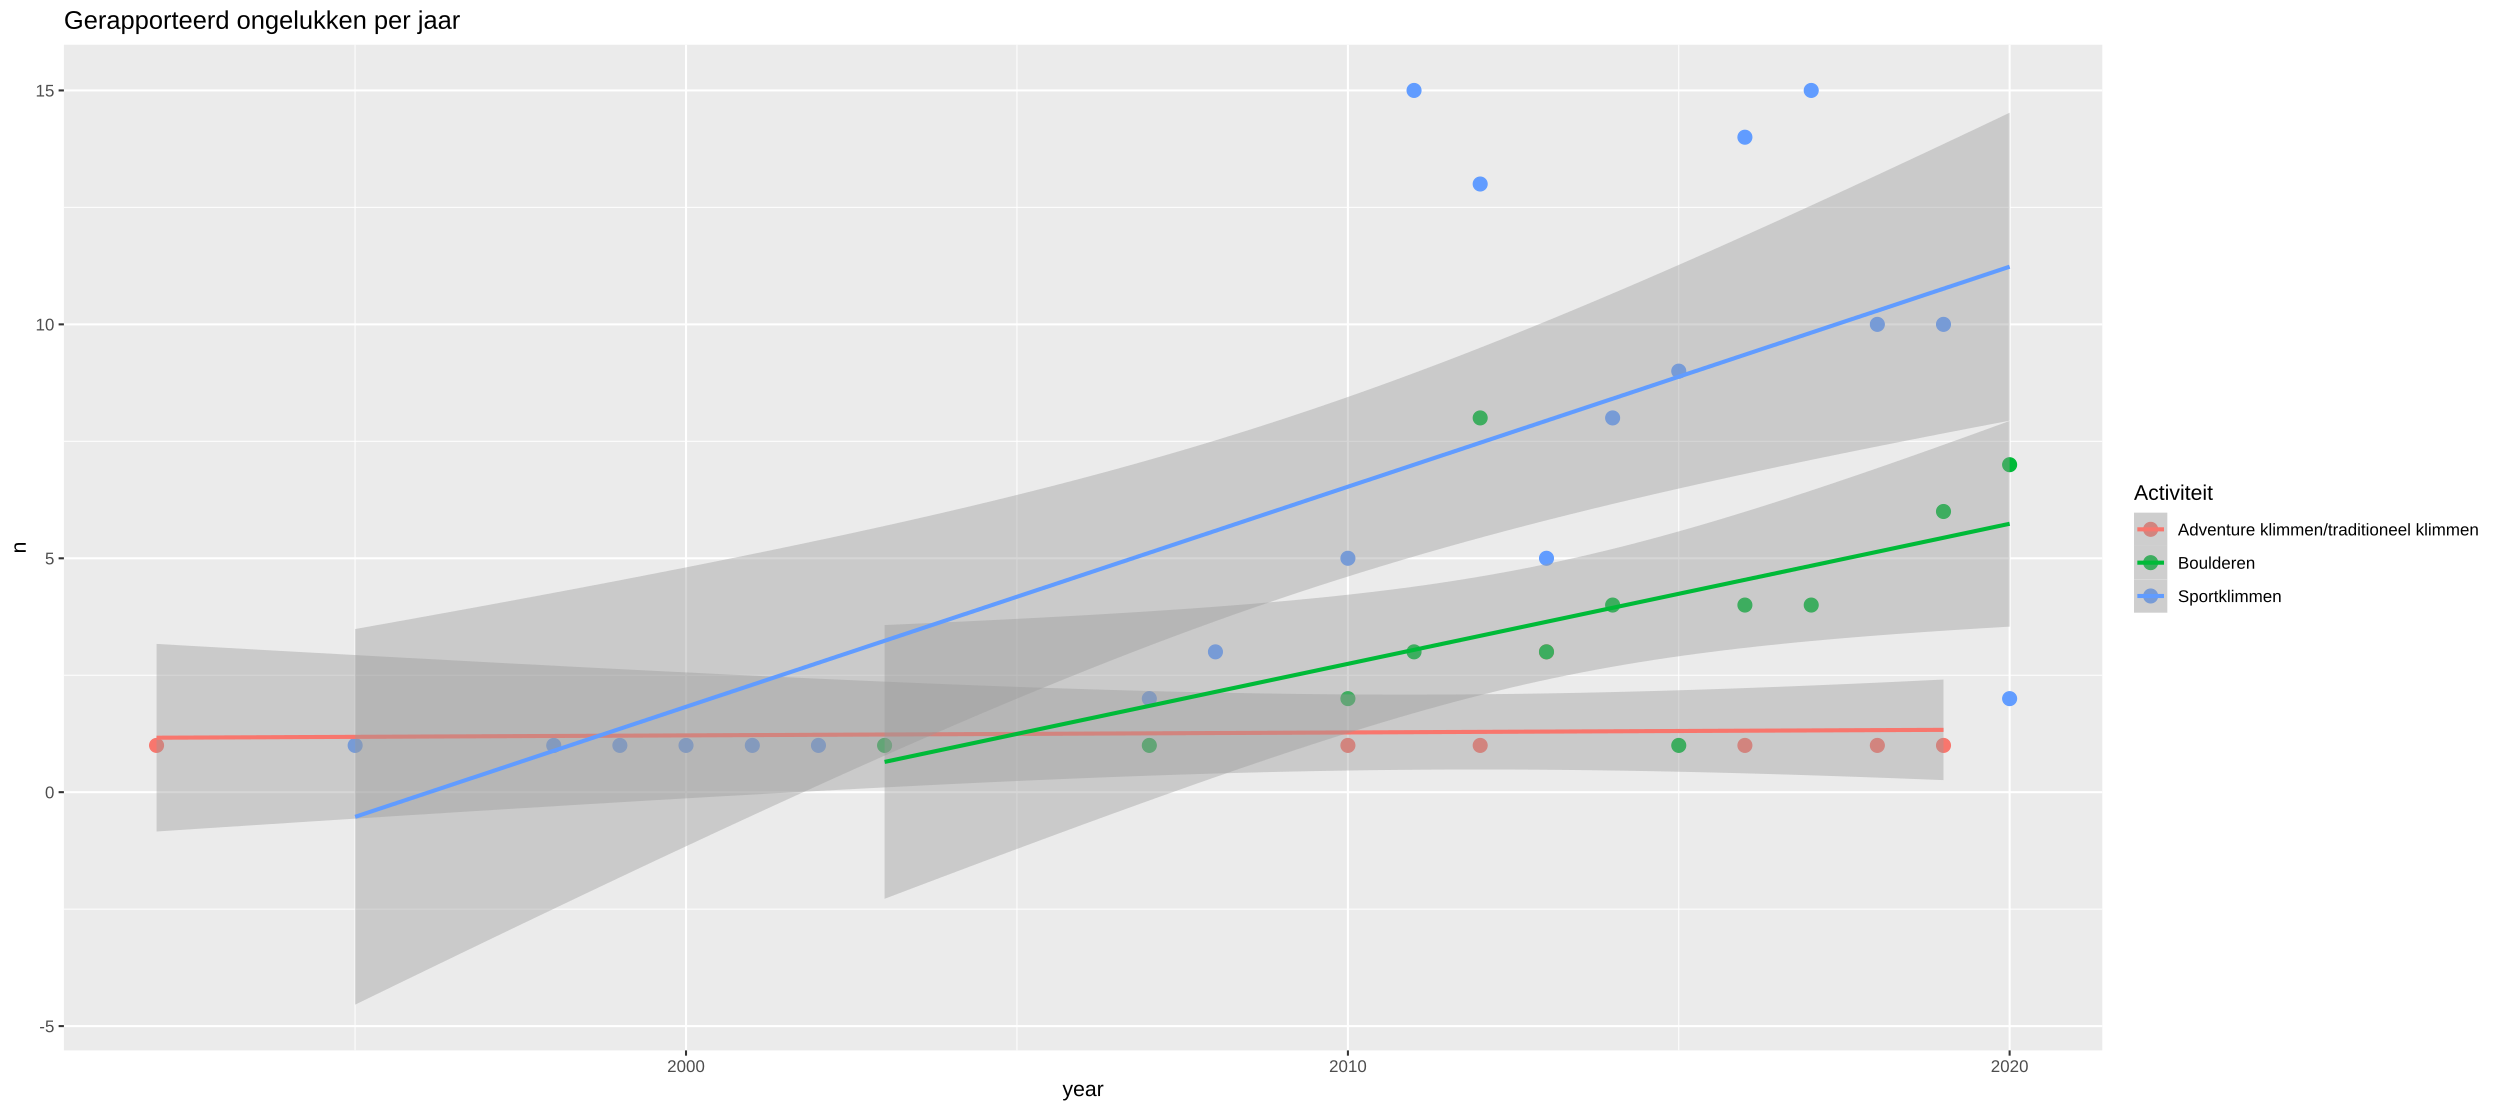
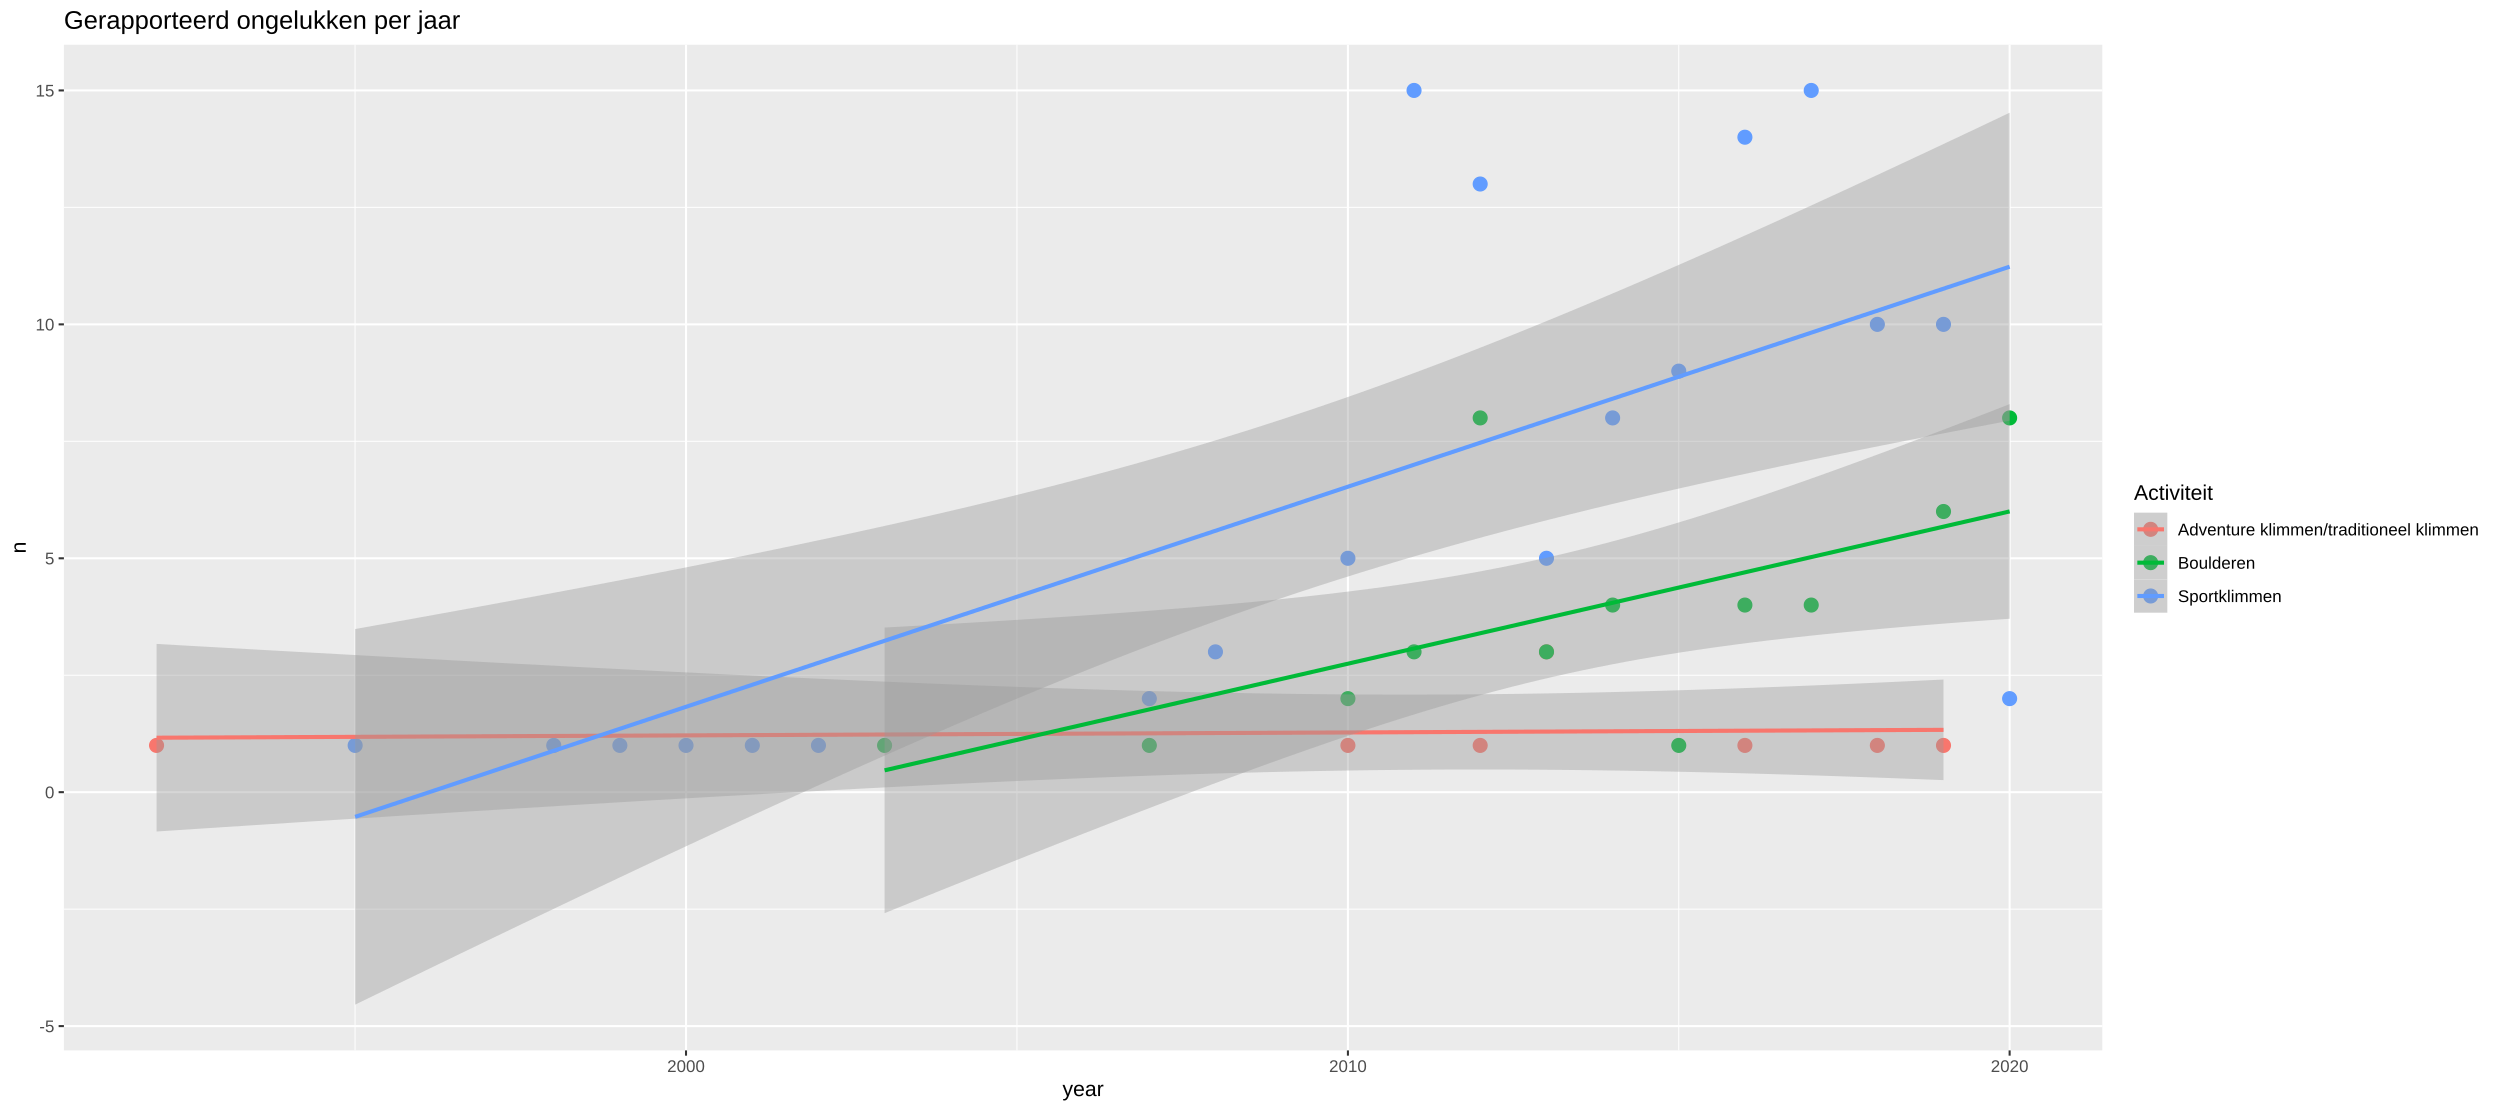
<svg xmlns="http://www.w3.org/2000/svg" viewBox="0 0 1296.00 576.00">
  <defs>
    <style type="text/css">
    line, polyline, polygon, path, rect, circle {
      fill: none;
      stroke: #000000;
      stroke-linecap: round;
      stroke-linejoin: round;
      stroke-miterlimit: 10.00;
    }
  </style>
  </defs>
  <rect width="100%" height="100%" style="stroke: none; fill: #FFFFFF;" />
  <rect x="0.00" y="0.00" width="1296.00" height="576.00" style="stroke-width: 1.07; stroke: #FFFFFF; fill: #FFFFFF;" />
  <defs>
    <clipPath id="cpMzMuMTN8MTA4OS44Mnw1NDQuNTF8MjMuMTk=">
      <rect x="33.13" y="23.19" width="1056.70" height="521.32" />
    </clipPath>
  </defs>
  <rect x="33.13" y="23.19" width="1056.70" height="521.32" style="stroke-width: 1.07; stroke: none; fill: #EBEBEB;" clip-path="url(#cpMzMuMTN8MTA4OS44Mnw1NDQuNTF8MjMuMTk=)" />
  <polyline points="33.13,471.31 1089.82,471.31 " style="stroke-width: 0.53; stroke: #FFFFFF; stroke-linecap: butt;" clip-path="url(#cpMzMuMTN8MTA4OS44Mnw1NDQuNTF8MjMuMTk=)" />
  <polyline points="33.13,350.04 1089.82,350.04 " style="stroke-width: 0.53; stroke: #FFFFFF; stroke-linecap: butt;" clip-path="url(#cpMzMuMTN8MTA4OS44Mnw1NDQuNTF8MjMuMTk=)" />
  <polyline points="33.13,228.78 1089.82,228.78 " style="stroke-width: 0.53; stroke: #FFFFFF; stroke-linecap: butt;" clip-path="url(#cpMzMuMTN8MTA4OS44Mnw1NDQuNTF8MjMuMTk=)" />
  <polyline points="33.13,107.51 1089.82,107.51 " style="stroke-width: 0.53; stroke: #FFFFFF; stroke-linecap: butt;" clip-path="url(#cpMzMuMTN8MTA4OS44Mnw1NDQuNTF8MjMuMTk=)" />
  <polyline points="184.06,544.51 184.06,23.19 " style="stroke-width: 0.53; stroke: #FFFFFF; stroke-linecap: butt;" clip-path="url(#cpMzMuMTN8MTA4OS44Mnw1NDQuNTF8MjMuMTk=)" />
  <polyline points="527.19,544.51 527.19,23.19 " style="stroke-width: 0.53; stroke: #FFFFFF; stroke-linecap: butt;" clip-path="url(#cpMzMuMTN8MTA4OS44Mnw1NDQuNTF8MjMuMTk=)" />
  <polyline points="870.27,544.51 870.27,23.19 " style="stroke-width: 0.53; stroke: #FFFFFF; stroke-linecap: butt;" clip-path="url(#cpMzMuMTN8MTA4OS44Mnw1NDQuNTF8MjMuMTk=)" />
  <polyline points="33.13,531.94 1089.82,531.94 " style="stroke-width: 1.07; stroke: #FFFFFF; stroke-linecap: butt;" clip-path="url(#cpMzMuMTN8MTA4OS44Mnw1NDQuNTF8MjMuMTk=)" />
  <polyline points="33.13,410.67 1089.82,410.67 " style="stroke-width: 1.07; stroke: #FFFFFF; stroke-linecap: butt;" clip-path="url(#cpMzMuMTN8MTA4OS44Mnw1NDQuNTF8MjMuMTk=)" />
  <polyline points="33.13,289.41 1089.82,289.41 " style="stroke-width: 1.07; stroke: #FFFFFF; stroke-linecap: butt;" clip-path="url(#cpMzMuMTN8MTA4OS44Mnw1NDQuNTF8MjMuMTk=)" />
  <polyline points="33.13,168.15 1089.82,168.15 " style="stroke-width: 1.07; stroke: #FFFFFF; stroke-linecap: butt;" clip-path="url(#cpMzMuMTN8MTA4OS44Mnw1NDQuNTF8MjMuMTk=)" />
  <polyline points="33.13,46.88 1089.82,46.88 " style="stroke-width: 1.07; stroke: #FFFFFF; stroke-linecap: butt;" clip-path="url(#cpMzMuMTN8MTA4OS44Mnw1NDQuNTF8MjMuMTk=)" />
  <polyline points="355.63,544.51 355.63,23.19 " style="stroke-width: 1.07; stroke: #FFFFFF; stroke-linecap: butt;" clip-path="url(#cpMzMuMTN8MTA4OS44Mnw1NDQuNTF8MjMuMTk=)" />
  <polyline points="698.76,544.51 698.76,23.19 " style="stroke-width: 1.07; stroke: #FFFFFF; stroke-linecap: butt;" clip-path="url(#cpMzMuMTN8MTA4OS44Mnw1NDQuNTF8MjMuMTk=)" />
  <polyline points="1041.79,544.51 1041.79,23.19 " style="stroke-width: 1.07; stroke: #FFFFFF; stroke-linecap: butt;" clip-path="url(#cpMzMuMTN8MTA4OS44Mnw1NDQuNTF8MjMuMTk=)" />
  <circle cx="733.04" cy="46.88" r="3.56" style="stroke-width: 0.71; stroke: #619CFF; fill: #619CFF;" clip-path="url(#cpMzMuMTN8MTA4OS44Mnw1NDQuNTF8MjMuMTk=)" />
  <circle cx="938.94" cy="46.88" r="3.56" style="stroke-width: 0.71; stroke: #619CFF; fill: #619CFF;" clip-path="url(#cpMzMuMTN8MTA4OS44Mnw1NDQuNTF8MjMuMTk=)" />
  <circle cx="904.56" cy="71.13" r="3.56" style="stroke-width: 0.71; stroke: #619CFF; fill: #619CFF;" clip-path="url(#cpMzMuMTN8MTA4OS44Mnw1NDQuNTF8MjMuMTk=)" />
  <circle cx="767.33" cy="95.39" r="3.56" style="stroke-width: 0.71; stroke: #619CFF; fill: #619CFF;" clip-path="url(#cpMzMuMTN8MTA4OS44Mnw1NDQuNTF8MjMuMTk=)" />
  <circle cx="973.22" cy="168.15" r="3.56" style="stroke-width: 0.71; stroke: #619CFF; fill: #619CFF;" clip-path="url(#cpMzMuMTN8MTA4OS44Mnw1NDQuNTF8MjMuMTk=)" />
  <circle cx="1007.51" cy="168.15" r="3.56" style="stroke-width: 0.71; stroke: #619CFF; fill: #619CFF;" clip-path="url(#cpMzMuMTN8MTA4OS44Mnw1NDQuNTF8MjMuMTk=)" />
  <circle cx="870.27" cy="192.40" r="3.56" style="stroke-width: 0.71; stroke: #619CFF; fill: #619CFF;" clip-path="url(#cpMzMuMTN8MTA4OS44Mnw1NDQuNTF8MjMuMTk=)" />
  <circle cx="767.33" cy="216.65" r="3.56" style="stroke-width: 0.71; stroke: #00BA38; fill: #00BA38;" clip-path="url(#cpMzMuMTN8MTA4OS44Mnw1NDQuNTF8MjMuMTk=)" />
+   <circle cx="1041.79" cy="216.65" r="3.56" style="stroke-width: 0.71; stroke: #00BA38; fill: #00BA38;" clip-path="url(#cpMzMuMTN8MTA4OS44Mnw1NDQuNTF8MjMuMTk=)" />
  <circle cx="835.99" cy="216.65" r="3.56" style="stroke-width: 0.71; stroke: #619CFF; fill: #619CFF;" clip-path="url(#cpMzMuMTN8MTA4OS44Mnw1NDQuNTF8MjMuMTk=)" />
-   <circle cx="1041.79" cy="240.90" r="3.56" style="stroke-width: 0.71; stroke: #00BA38; fill: #00BA38;" clip-path="url(#cpMzMuMTN8MTA4OS44Mnw1NDQuNTF8MjMuMTk=)" />
  <circle cx="1007.51" cy="265.16" r="3.56" style="stroke-width: 0.71; stroke: #00BA38; fill: #00BA38;" clip-path="url(#cpMzMuMTN8MTA4OS44Mnw1NDQuNTF8MjMuMTk=)" />
  <circle cx="698.76" cy="289.41" r="3.56" style="stroke-width: 0.71; stroke: #619CFF; fill: #619CFF;" clip-path="url(#cpMzMuMTN8MTA4OS44Mnw1NDQuNTF8MjMuMTk=)" />
  <circle cx="801.70" cy="289.41" r="3.56" style="stroke-width: 0.71; stroke: #619CFF; fill: #619CFF;" clip-path="url(#cpMzMuMTN8MTA4OS44Mnw1NDQuNTF8MjMuMTk=)" />
  <circle cx="835.99" cy="313.66" r="3.56" style="stroke-width: 0.71; stroke: #00BA38; fill: #00BA38;" clip-path="url(#cpMzMuMTN8MTA4OS44Mnw1NDQuNTF8MjMuMTk=)" />
  <circle cx="904.56" cy="313.66" r="3.56" style="stroke-width: 0.71; stroke: #00BA38; fill: #00BA38;" clip-path="url(#cpMzMuMTN8MTA4OS44Mnw1NDQuNTF8MjMuMTk=)" />
  <circle cx="938.94" cy="313.66" r="3.56" style="stroke-width: 0.71; stroke: #00BA38; fill: #00BA38;" clip-path="url(#cpMzMuMTN8MTA4OS44Mnw1NDQuNTF8MjMuMTk=)" />
  <circle cx="801.70" cy="337.92" r="3.56" style="stroke-width: 0.71; stroke: #F8766D; fill: #F8766D;" clip-path="url(#cpMzMuMTN8MTA4OS44Mnw1NDQuNTF8MjMuMTk=)" />
  <circle cx="733.04" cy="337.92" r="3.56" style="stroke-width: 0.71; stroke: #00BA38; fill: #00BA38;" clip-path="url(#cpMzMuMTN8MTA4OS44Mnw1NDQuNTF8MjMuMTk=)" />
  <circle cx="801.70" cy="337.92" r="3.56" style="stroke-width: 0.71; stroke: #00BA38; fill: #00BA38;" clip-path="url(#cpMzMuMTN8MTA4OS44Mnw1NDQuNTF8MjMuMTk=)" />
  <circle cx="630.09" cy="337.92" r="3.56" style="stroke-width: 0.71; stroke: #619CFF; fill: #619CFF;" clip-path="url(#cpMzMuMTN8MTA4OS44Mnw1NDQuNTF8MjMuMTk=)" />
  <circle cx="698.76" cy="362.17" r="3.56" style="stroke-width: 0.71; stroke: #00BA38; fill: #00BA38;" clip-path="url(#cpMzMuMTN8MTA4OS44Mnw1NDQuNTF8MjMuMTk=)" />
  <circle cx="595.81" cy="362.17" r="3.56" style="stroke-width: 0.71; stroke: #619CFF; fill: #619CFF;" clip-path="url(#cpMzMuMTN8MTA4OS44Mnw1NDQuNTF8MjMuMTk=)" />
  <circle cx="1041.79" cy="362.17" r="3.56" style="stroke-width: 0.71; stroke: #619CFF; fill: #619CFF;" clip-path="url(#cpMzMuMTN8MTA4OS44Mnw1NDQuNTF8MjMuMTk=)" />
  <circle cx="81.16" cy="386.42" r="3.56" style="stroke-width: 0.71; stroke: #F8766D; fill: #F8766D;" clip-path="url(#cpMzMuMTN8MTA4OS44Mnw1NDQuNTF8MjMuMTk=)" />
  <circle cx="698.76" cy="386.42" r="3.56" style="stroke-width: 0.71; stroke: #F8766D; fill: #F8766D;" clip-path="url(#cpMzMuMTN8MTA4OS44Mnw1NDQuNTF8MjMuMTk=)" />
  <circle cx="767.33" cy="386.42" r="3.56" style="stroke-width: 0.71; stroke: #F8766D; fill: #F8766D;" clip-path="url(#cpMzMuMTN8MTA4OS44Mnw1NDQuNTF8MjMuMTk=)" />
  <circle cx="904.56" cy="386.42" r="3.56" style="stroke-width: 0.71; stroke: #F8766D; fill: #F8766D;" clip-path="url(#cpMzMuMTN8MTA4OS44Mnw1NDQuNTF8MjMuMTk=)" />
  <circle cx="973.22" cy="386.42" r="3.56" style="stroke-width: 0.71; stroke: #F8766D; fill: #F8766D;" clip-path="url(#cpMzMuMTN8MTA4OS44Mnw1NDQuNTF8MjMuMTk=)" />
  <circle cx="1007.51" cy="386.42" r="3.56" style="stroke-width: 0.71; stroke: #F8766D; fill: #F8766D;" clip-path="url(#cpMzMuMTN8MTA4OS44Mnw1NDQuNTF8MjMuMTk=)" />
  <circle cx="458.57" cy="386.42" r="3.56" style="stroke-width: 0.71; stroke: #00BA38; fill: #00BA38;" clip-path="url(#cpMzMuMTN8MTA4OS44Mnw1NDQuNTF8MjMuMTk=)" />
  <circle cx="595.81" cy="386.42" r="3.56" style="stroke-width: 0.71; stroke: #00BA38; fill: #00BA38;" clip-path="url(#cpMzMuMTN8MTA4OS44Mnw1NDQuNTF8MjMuMTk=)" />
  <circle cx="870.27" cy="386.42" r="3.56" style="stroke-width: 0.71; stroke: #00BA38; fill: #00BA38;" clip-path="url(#cpMzMuMTN8MTA4OS44Mnw1NDQuNTF8MjMuMTk=)" />
  <circle cx="184.11" cy="386.42" r="3.56" style="stroke-width: 0.71; stroke: #619CFF; fill: #619CFF;" clip-path="url(#cpMzMuMTN8MTA4OS44Mnw1NDQuNTF8MjMuMTk=)" />
  <circle cx="287.06" cy="386.42" r="3.56" style="stroke-width: 0.71; stroke: #619CFF; fill: #619CFF;" clip-path="url(#cpMzMuMTN8MTA4OS44Mnw1NDQuNTF8MjMuMTk=)" />
  <circle cx="321.34" cy="386.42" r="3.56" style="stroke-width: 0.71; stroke: #619CFF; fill: #619CFF;" clip-path="url(#cpMzMuMTN8MTA4OS44Mnw1NDQuNTF8MjMuMTk=)" />
  <circle cx="355.63" cy="386.42" r="3.56" style="stroke-width: 0.71; stroke: #619CFF; fill: #619CFF;" clip-path="url(#cpMzMuMTN8MTA4OS44Mnw1NDQuNTF8MjMuMTk=)" />
  <circle cx="390.00" cy="386.42" r="3.56" style="stroke-width: 0.71; stroke: #619CFF; fill: #619CFF;" clip-path="url(#cpMzMuMTN8MTA4OS44Mnw1NDQuNTF8MjMuMTk=)" />
  <circle cx="424.29" cy="386.42" r="3.56" style="stroke-width: 0.71; stroke: #619CFF; fill: #619CFF;" clip-path="url(#cpMzMuMTN8MTA4OS44Mnw1NDQuNTF8MjMuMTk=)" />
  <polygon points="81.16,333.81 92.89,334.48 104.61,335.14 116.34,335.80 128.06,336.46 139.79,337.12 151.52,337.77 163.24,338.42 174.97,339.07 186.69,339.71 198.42,340.36 210.14,341.00 221.87,341.63 233.60,342.26 245.32,342.89 257.05,343.52 268.77,344.14 280.50,344.75 292.23,345.37 303.95,345.97 315.68,346.57 327.40,347.17 339.13,347.76 350.86,348.34 362.58,348.92 374.31,349.49 386.03,350.05 397.76,350.61 409.49,351.15 421.21,351.69 432.94,352.22 444.66,352.74 456.39,353.25 468.11,353.74 479.84,354.23 491.57,354.70 503.29,355.16 515.02,355.61 526.74,356.04 538.47,356.45 550.20,356.85 561.92,357.23 573.65,357.59 585.37,357.93 597.10,358.25 608.83,358.55 620.55,358.82 632.28,359.07 644.00,359.29 655.73,359.49 667.46,359.66 679.18,359.81 690.91,359.92 702.63,360.00 714.36,360.06 726.09,360.08 737.81,360.07 749.54,360.03 761.26,359.95 772.99,359.85 784.71,359.72 796.44,359.55 808.17,359.35 819.89,359.13 831.62,358.87 843.34,358.59 855.07,358.28 866.80,357.95 878.52,357.58 890.25,357.20 901.97,356.79 913.70,356.36 925.43,355.91 937.15,355.44 948.88,354.95 960.60,354.45 972.33,353.93 984.06,353.39 995.78,352.83 1007.51,352.27 1007.51,404.42 995.78,403.96 984.06,403.51 972.33,403.08 960.60,402.66 948.88,402.26 937.15,401.87 925.43,401.50 913.70,401.16 901.97,400.83 890.25,400.53 878.52,400.25 866.80,399.99 855.07,399.76 843.34,399.55 831.62,399.37 819.89,399.22 808.17,399.10 796.44,399.00 784.71,398.94 772.99,398.91 761.26,398.91 749.54,398.94 737.81,399.00 726.09,399.10 714.36,399.22 702.63,399.38 690.91,399.57 679.18,399.78 667.46,400.03 655.73,400.30 644.00,400.61 632.28,400.93 620.55,401.29 608.83,401.66 597.10,402.07 585.37,402.49 573.65,402.93 561.92,403.40 550.20,403.88 538.47,404.38 526.74,404.90 515.02,405.43 503.29,405.98 491.57,406.54 479.84,407.12 468.11,407.71 456.39,408.31 444.66,408.92 432.94,409.54 421.21,410.18 409.49,410.82 397.76,411.47 386.03,412.13 374.31,412.79 362.58,413.47 350.86,414.15 339.13,414.83 327.40,415.53 315.68,416.23 303.95,416.93 292.23,417.64 280.50,418.36 268.77,419.07 257.05,419.80 245.32,420.53 233.60,421.26 221.87,421.99 210.14,422.73 198.42,423.48 186.69,424.22 174.97,424.97 163.24,425.72 151.52,426.48 139.79,427.24 128.06,428.00 116.34,428.76 104.61,429.52 92.89,430.29 81.16,431.06 " style="stroke-width: 0.00; stroke: none; fill: #999999; fill-opacity: 0.40;" clip-path="url(#cpMzMuMTN8MTA4OS44Mnw1NDQuNTF8MjMuMTk=)" />
  <polyline points="81.16,333.81 92.89,334.48 104.61,335.14 116.34,335.80 128.06,336.46 139.79,337.12 151.52,337.77 163.24,338.42 174.97,339.07 186.69,339.71 198.42,340.36 210.14,341.00 221.87,341.63 233.60,342.26 245.32,342.89 257.05,343.52 268.77,344.14 280.50,344.75 292.23,345.37 303.95,345.97 315.68,346.57 327.40,347.17 339.13,347.76 350.86,348.34 362.58,348.92 374.31,349.49 386.03,350.05 397.76,350.61 409.49,351.15 421.21,351.69 432.94,352.22 444.66,352.74 456.39,353.25 468.11,353.74 479.84,354.23 491.57,354.70 503.29,355.16 515.02,355.61 526.74,356.04 538.47,356.45 550.20,356.85 561.92,357.23 573.65,357.59 585.37,357.93 597.10,358.25 608.83,358.55 620.55,358.82 632.28,359.07 644.00,359.29 655.73,359.49 667.46,359.66 679.18,359.81 690.91,359.92 702.63,360.00 714.36,360.06 726.09,360.08 737.81,360.07 749.54,360.03 761.26,359.95 772.99,359.85 784.71,359.72 796.44,359.55 808.17,359.35 819.89,359.13 831.62,358.87 843.34,358.59 855.07,358.28 866.80,357.95 878.52,357.58 890.25,357.20 901.97,356.79 913.70,356.36 925.43,355.91 937.15,355.44 948.88,354.95 960.60,354.45 972.33,353.93 984.06,353.39 995.78,352.83 1007.51,352.27 " style="stroke-width: 2.13; stroke: none;" clip-path="url(#cpMzMuMTN8MTA4OS44Mnw1NDQuNTF8MjMuMTk=)" />
  <polyline points="1007.51,404.42 995.78,403.96 984.06,403.51 972.33,403.08 960.60,402.66 948.88,402.26 937.15,401.87 925.43,401.50 913.70,401.16 901.97,400.83 890.25,400.53 878.52,400.25 866.80,399.99 855.07,399.76 843.34,399.55 831.62,399.37 819.89,399.22 808.17,399.10 796.44,399.00 784.71,398.94 772.99,398.91 761.26,398.91 749.54,398.94 737.81,399.00 726.09,399.10 714.36,399.22 702.63,399.38 690.91,399.57 679.18,399.78 667.46,400.03 655.73,400.30 644.00,400.61 632.28,400.93 620.55,401.29 608.83,401.66 597.10,402.07 585.37,402.49 573.65,402.93 561.92,403.40 550.20,403.88 538.47,404.38 526.74,404.90 515.02,405.43 503.29,405.98 491.57,406.54 479.84,407.12 468.11,407.71 456.39,408.31 444.66,408.92 432.94,409.54 421.21,410.18 409.49,410.82 397.76,411.47 386.03,412.13 374.31,412.79 362.58,413.47 350.86,414.15 339.13,414.83 327.40,415.53 315.68,416.23 303.95,416.93 292.23,417.64 280.50,418.36 268.77,419.07 257.05,419.80 245.32,420.53 233.60,421.26 221.87,421.99 210.14,422.73 198.42,423.48 186.69,424.22 174.97,424.97 163.24,425.72 151.52,426.48 139.79,427.24 128.06,428.00 116.34,428.76 104.61,429.52 92.89,430.29 81.16,431.06 " style="stroke-width: 2.13; stroke: none;" clip-path="url(#cpMzMuMTN8MTA4OS44Mnw1NDQuNTF8MjMuMTk=)" />
  <polyline points="81.16,382.43 92.89,382.38 104.61,382.33 116.34,382.28 128.06,382.23 139.79,382.18 151.52,382.12 163.24,382.07 174.97,382.02 186.69,381.97 198.42,381.92 210.14,381.87 221.87,381.81 233.60,381.76 245.32,381.71 257.05,381.66 268.77,381.61 280.50,381.55 292.23,381.50 303.95,381.45 315.68,381.40 327.40,381.35 339.13,381.30 350.86,381.24 362.58,381.19 374.31,381.14 386.03,381.09 397.76,381.04 409.49,380.99 421.21,380.93 432.94,380.88 444.66,380.83 456.39,380.78 468.11,380.73 479.84,380.67 491.57,380.62 503.29,380.57 515.02,380.52 526.74,380.47 538.47,380.42 550.20,380.36 561.92,380.31 573.65,380.26 585.37,380.21 597.10,380.16 608.83,380.11 620.55,380.05 632.28,380.00 644.00,379.95 655.73,379.90 667.46,379.85 679.18,379.79 690.91,379.74 702.63,379.69 714.36,379.64 726.09,379.59 737.81,379.54 749.54,379.48 761.26,379.43 772.99,379.38 784.71,379.33 796.44,379.28 808.17,379.23 819.89,379.17 831.62,379.12 843.34,379.07 855.07,379.02 866.80,378.97 878.52,378.91 890.25,378.86 901.97,378.81 913.70,378.76 925.43,378.71 937.15,378.66 948.88,378.60 960.60,378.55 972.33,378.50 984.06,378.45 995.78,378.40 1007.51,378.35 " style="stroke-width: 2.13; stroke: #F8766D; stroke-linecap: butt;" clip-path="url(#cpMzMuMTN8MTA4OS44Mnw1NDQuNTF8MjMuMTk=)" />
-   <polygon points="458.57,324.02 465.96,323.70 473.34,323.37 480.72,323.04 488.10,322.70 495.49,322.36 502.87,322.01 510.25,321.65 517.63,321.29 525.02,320.92 532.40,320.54 539.78,320.16 547.16,319.76 554.55,319.36 561.93,318.95 569.31,318.52 576.69,318.08 584.08,317.64 591.46,317.17 598.84,316.70 606.22,316.21 613.61,315.70 620.99,315.18 628.37,314.64 635.75,314.08 643.14,313.50 650.52,312.90 657.90,312.27 665.28,311.62 672.67,310.94 680.05,310.23 687.43,309.49 694.81,308.72 702.20,307.91 709.58,307.06 716.96,306.17 724.34,305.25 731.73,304.27 739.11,303.25 746.49,302.18 753.87,301.05 761.26,299.87 768.64,298.64 776.02,297.34 783.40,295.99 790.79,294.58 798.17,293.10 805.55,291.56 812.93,289.95 820.32,288.29 827.70,286.56 835.08,284.77 842.46,282.93 849.85,281.02 857.23,279.06 864.61,277.04 871.99,274.97 879.38,272.86 886.76,270.69 894.14,268.49 901.52,266.23 908.91,263.95 916.29,261.62 923.67,259.26 931.05,256.86 938.44,254.44 945.82,251.98 953.20,249.50 960.58,247.00 967.97,244.47 975.35,241.92 982.73,239.35 990.11,236.76 997.50,234.15 1004.88,231.52 1012.26,228.88 1019.64,226.23 1027.03,223.56 1034.41,220.88 1041.79,218.19 1041.79,324.85 1034.41,325.29 1027.03,325.73 1019.64,326.19 1012.26,326.66 1004.88,327.15 997.50,327.65 990.11,328.17 982.73,328.70 975.35,329.26 967.97,329.83 960.58,330.43 953.20,331.05 945.82,331.69 938.44,332.36 931.05,333.06 923.67,333.80 916.29,334.56 908.91,335.36 901.52,336.19 894.14,337.07 886.76,337.99 879.38,338.95 871.99,339.96 864.61,341.01 857.23,342.12 849.85,343.29 842.46,344.51 835.08,345.78 827.70,347.12 820.32,348.52 812.93,349.98 805.55,351.50 798.17,353.09 790.79,354.73 783.40,356.44 776.02,358.22 768.64,360.05 761.26,361.94 753.87,363.88 746.49,365.89 739.11,367.94 731.73,370.04 724.34,372.19 716.96,374.39 709.58,376.63 702.20,378.91 694.81,381.22 687.43,383.58 680.05,385.96 672.67,388.38 665.28,390.82 657.90,393.30 650.52,395.80 643.14,398.32 635.75,400.86 628.37,403.43 620.99,406.01 613.61,408.62 606.22,411.24 598.84,413.87 591.46,416.52 584.08,419.19 576.69,421.86 569.31,424.55 561.93,427.25 554.55,429.96 547.16,432.69 539.78,435.42 532.40,438.16 525.02,440.90 517.63,443.66 510.25,446.42 502.87,449.19 495.49,451.97 488.10,454.75 480.72,457.54 473.34,460.33 465.96,463.13 458.57,465.94 " style="stroke-width: 0.00; stroke: none; fill: #999999; fill-opacity: 0.40;" clip-path="url(#cpMzMuMTN8MTA4OS44Mnw1NDQuNTF8MjMuMTk=)" />
-   <polyline points="458.57,324.02 465.96,323.70 473.34,323.37 480.72,323.04 488.10,322.70 495.49,322.36 502.87,322.01 510.25,321.65 517.63,321.29 525.02,320.92 532.40,320.54 539.78,320.16 547.16,319.76 554.55,319.36 561.93,318.95 569.31,318.52 576.69,318.08 584.08,317.64 591.46,317.17 598.84,316.70 606.22,316.21 613.61,315.70 620.99,315.18 628.37,314.64 635.75,314.08 643.14,313.50 650.52,312.90 657.90,312.27 665.28,311.62 672.67,310.94 680.05,310.23 687.43,309.49 694.81,308.72 702.20,307.91 709.58,307.06 716.96,306.17 724.34,305.25 731.73,304.27 739.11,303.25 746.49,302.18 753.87,301.05 761.26,299.87 768.64,298.64 776.02,297.34 783.40,295.99 790.79,294.58 798.17,293.10 805.55,291.56 812.93,289.95 820.32,288.29 827.70,286.56 835.08,284.77 842.46,282.93 849.85,281.02 857.23,279.06 864.61,277.04 871.99,274.97 879.38,272.86 886.76,270.69 894.14,268.49 901.52,266.23 908.91,263.95 916.29,261.62 923.67,259.26 931.05,256.86 938.44,254.44 945.82,251.98 953.20,249.50 960.58,247.00 967.97,244.47 975.35,241.92 982.73,239.35 990.11,236.76 997.50,234.15 1004.88,231.52 1012.26,228.88 1019.64,226.23 1027.03,223.56 1034.41,220.88 1041.79,218.19 " style="stroke-width: 2.13; stroke: none;" clip-path="url(#cpMzMuMTN8MTA4OS44Mnw1NDQuNTF8MjMuMTk=)" />
-   <polyline points="1041.79,324.85 1034.41,325.29 1027.03,325.73 1019.64,326.19 1012.26,326.66 1004.88,327.15 997.50,327.65 990.11,328.17 982.73,328.70 975.35,329.26 967.97,329.83 960.58,330.43 953.20,331.05 945.82,331.69 938.44,332.36 931.05,333.06 923.67,333.80 916.29,334.56 908.91,335.36 901.52,336.19 894.14,337.07 886.76,337.99 879.38,338.95 871.99,339.96 864.61,341.01 857.23,342.12 849.85,343.29 842.46,344.51 835.08,345.78 827.70,347.12 820.32,348.52 812.93,349.98 805.55,351.50 798.17,353.09 790.79,354.73 783.40,356.44 776.02,358.22 768.64,360.05 761.26,361.94 753.87,363.88 746.49,365.89 739.11,367.94 731.73,370.04 724.34,372.19 716.96,374.39 709.58,376.63 702.20,378.91 694.81,381.22 687.43,383.58 680.05,385.96 672.67,388.38 665.28,390.82 657.90,393.30 650.52,395.80 643.14,398.32 635.75,400.86 628.37,403.43 620.99,406.01 613.61,408.62 606.22,411.24 598.84,413.87 591.46,416.52 584.08,419.19 576.69,421.86 569.31,424.55 561.93,427.25 554.55,429.96 547.16,432.69 539.78,435.42 532.40,438.16 525.02,440.90 517.63,443.66 510.25,446.42 502.87,449.19 495.49,451.97 488.10,454.75 480.72,457.54 473.34,460.33 465.96,463.13 458.57,465.94 " style="stroke-width: 2.13; stroke: none;" clip-path="url(#cpMzMuMTN8MTA4OS44Mnw1NDQuNTF8MjMuMTk=)" />
-   <polyline points="458.57,394.98 465.96,393.41 473.34,391.85 480.72,390.29 488.10,388.73 495.49,387.16 502.87,385.60 510.25,384.04 517.63,382.48 525.02,380.91 532.40,379.35 539.78,377.79 547.16,376.22 554.55,374.66 561.93,373.10 569.31,371.54 576.69,369.97 584.08,368.41 591.46,366.85 598.84,365.29 606.22,363.72 613.61,362.16 620.99,360.60 628.37,359.03 635.75,357.47 643.14,355.91 650.52,354.35 657.90,352.78 665.28,351.22 672.67,349.66 680.05,348.10 687.43,346.53 694.81,344.97 702.20,343.41 709.58,341.84 716.96,340.28 724.34,338.72 731.73,337.16 739.11,335.59 746.49,334.03 753.87,332.47 761.26,330.91 768.64,329.34 776.02,327.78 783.40,326.22 790.79,324.65 798.17,323.09 805.55,321.53 812.93,319.97 820.32,318.40 827.70,316.84 835.08,315.28 842.46,313.72 849.85,312.15 857.23,310.59 864.61,309.03 871.99,307.46 879.38,305.90 886.76,304.34 894.14,302.78 901.52,301.21 908.91,299.65 916.29,298.09 923.67,296.53 931.05,294.96 938.44,293.40 945.82,291.84 953.20,290.27 960.58,288.71 967.97,287.15 975.35,285.59 982.73,284.02 990.11,282.46 997.50,280.90 1004.88,279.34 1012.26,277.77 1019.64,276.21 1027.03,274.65 1034.41,273.08 1041.79,271.52 " style="stroke-width: 2.13; stroke: #00BA38; stroke-linecap: butt;" clip-path="url(#cpMzMuMTN8MTA4OS44Mnw1NDQuNTF8MjMuMTk=)" />
+   <polygon points="458.57,325.31 465.96,324.91 473.34,324.50 480.72,324.09 488.10,323.67 495.49,323.24 502.87,322.81 510.25,322.37 517.63,321.92 525.02,321.47 532.40,321.00 539.78,320.53 547.16,320.05 554.55,319.56 561.93,319.06 569.31,318.55 576.69,318.02 584.08,317.49 591.46,316.94 598.84,316.37 606.22,315.79 613.61,315.20 620.99,314.58 628.37,313.95 635.75,313.30 643.14,312.62 650.52,311.93 657.90,311.20 665.28,310.45 672.67,309.68 680.05,308.87 687.43,308.03 694.81,307.15 702.20,306.24 709.58,305.29 716.96,304.30 724.34,303.26 731.73,302.17 739.11,301.04 746.49,299.85 753.87,298.61 761.26,297.31 768.64,295.95 776.02,294.53 783.40,293.05 790.79,291.51 798.17,289.90 805.55,288.22 812.93,286.48 820.32,284.67 827.70,282.80 835.08,280.87 842.46,278.87 849.85,276.82 857.23,274.70 864.61,272.53 871.99,270.30 879.38,268.03 886.76,265.70 894.14,263.33 901.52,260.91 908.91,258.45 916.29,255.96 923.67,253.42 931.05,250.86 938.44,248.26 945.82,245.63 953.20,242.97 960.58,240.29 967.97,237.58 975.35,234.86 982.73,232.10 990.11,229.33 997.50,226.54 1004.88,223.74 1012.26,220.92 1019.64,218.08 1027.03,215.23 1034.41,212.36 1041.79,209.48 1041.79,320.76 1034.41,321.28 1027.03,321.81 1019.64,322.36 1012.26,322.92 1004.88,323.50 997.50,324.09 990.11,324.70 982.73,325.32 975.35,325.97 967.97,326.64 960.58,327.33 953.20,328.05 945.82,328.79 938.44,329.56 931.05,330.36 923.67,331.19 916.29,332.05 908.91,332.95 901.52,333.89 894.14,334.88 886.76,335.90 879.38,336.97 871.99,338.09 864.61,339.27 857.23,340.49 849.85,341.77 842.46,343.12 835.08,344.52 827.70,345.98 820.32,347.51 812.93,349.10 805.55,350.76 798.17,352.48 790.79,354.27 783.40,356.12 776.02,358.04 768.64,360.02 761.26,362.06 753.87,364.16 746.49,366.31 739.11,368.52 731.73,370.79 724.34,373.10 716.96,375.46 709.58,377.86 702.20,380.31 694.81,382.80 687.43,385.32 680.05,387.88 672.67,390.47 665.28,393.09 657.90,395.73 650.52,398.41 643.14,401.11 635.75,403.83 628.37,406.58 620.99,409.34 613.61,412.13 606.22,414.93 598.84,417.75 591.46,420.58 584.08,423.43 576.69,426.29 569.31,429.17 561.93,432.05 554.55,434.95 547.16,437.86 539.78,440.77 532.40,443.70 525.02,446.63 517.63,449.58 510.25,452.53 502.87,455.49 495.49,458.45 488.10,461.42 480.72,464.40 473.34,467.39 465.96,470.38 458.57,473.37 " style="stroke-width: 0.00; stroke: none; fill: #999999; fill-opacity: 0.40;" clip-path="url(#cpMzMuMTN8MTA4OS44Mnw1NDQuNTF8MjMuMTk=)" />
+   <polyline points="458.57,325.31 465.96,324.91 473.34,324.50 480.72,324.09 488.10,323.67 495.49,323.24 502.87,322.81 510.25,322.37 517.63,321.92 525.02,321.47 532.40,321.00 539.78,320.53 547.16,320.05 554.55,319.56 561.93,319.06 569.31,318.55 576.69,318.02 584.08,317.49 591.46,316.94 598.84,316.37 606.22,315.79 613.61,315.20 620.99,314.58 628.37,313.95 635.75,313.30 643.14,312.62 650.52,311.93 657.90,311.20 665.28,310.45 672.67,309.68 680.05,308.87 687.43,308.03 694.81,307.15 702.20,306.24 709.58,305.29 716.96,304.30 724.34,303.26 731.73,302.17 739.11,301.04 746.49,299.85 753.87,298.61 761.26,297.31 768.64,295.95 776.02,294.53 783.40,293.05 790.79,291.51 798.17,289.90 805.55,288.22 812.93,286.48 820.32,284.67 827.70,282.80 835.08,280.87 842.46,278.87 849.85,276.82 857.23,274.70 864.61,272.53 871.99,270.30 879.38,268.03 886.76,265.70 894.14,263.33 901.52,260.91 908.91,258.45 916.29,255.96 923.67,253.42 931.05,250.86 938.44,248.26 945.82,245.63 953.20,242.97 960.58,240.29 967.97,237.58 975.35,234.86 982.73,232.10 990.11,229.33 997.50,226.54 1004.88,223.74 1012.26,220.92 1019.64,218.08 1027.03,215.23 1034.41,212.36 1041.79,209.48 " style="stroke-width: 2.13; stroke: none;" clip-path="url(#cpMzMuMTN8MTA4OS44Mnw1NDQuNTF8MjMuMTk=)" />
+   <polyline points="1041.79,320.76 1034.41,321.28 1027.03,321.81 1019.64,322.36 1012.26,322.92 1004.88,323.50 997.50,324.09 990.11,324.70 982.73,325.32 975.35,325.97 967.97,326.64 960.58,327.33 953.20,328.05 945.82,328.79 938.44,329.56 931.05,330.36 923.67,331.19 916.29,332.05 908.91,332.95 901.52,333.89 894.14,334.88 886.76,335.90 879.38,336.97 871.99,338.09 864.61,339.27 857.23,340.49 849.85,341.77 842.46,343.12 835.08,344.52 827.70,345.98 820.32,347.51 812.93,349.10 805.55,350.76 798.17,352.48 790.79,354.27 783.40,356.12 776.02,358.04 768.64,360.02 761.26,362.06 753.87,364.16 746.49,366.31 739.11,368.52 731.73,370.79 724.34,373.10 716.96,375.46 709.58,377.86 702.20,380.31 694.81,382.80 687.43,385.32 680.05,387.88 672.67,390.47 665.28,393.09 657.90,395.73 650.52,398.41 643.14,401.11 635.75,403.83 628.37,406.58 620.99,409.34 613.61,412.13 606.22,414.93 598.84,417.75 591.46,420.58 584.08,423.43 576.69,426.29 569.31,429.17 561.93,432.05 554.55,434.95 547.16,437.86 539.78,440.77 532.40,443.70 525.02,446.63 517.63,449.58 510.25,452.53 502.87,455.49 495.49,458.45 488.10,461.42 480.72,464.40 473.34,467.39 465.96,470.38 458.57,473.37 " style="stroke-width: 2.13; stroke: none;" clip-path="url(#cpMzMuMTN8MTA4OS44Mnw1NDQuNTF8MjMuMTk=)" />
+   <polyline points="458.57,399.34 465.96,397.64 473.34,395.94 480.72,394.24 488.10,392.54 495.49,390.85 502.87,389.15 510.25,387.45 517.63,385.75 525.02,384.05 532.40,382.35 539.78,380.65 547.16,378.95 554.55,377.25 561.93,375.56 569.31,373.86 576.69,372.16 584.08,370.46 591.46,368.76 598.84,367.06 606.22,365.36 613.61,363.66 620.99,361.96 628.37,360.26 635.75,358.57 643.14,356.87 650.52,355.17 657.90,353.47 665.28,351.77 672.67,350.07 680.05,348.37 687.43,346.67 694.81,344.97 702.20,343.27 709.58,341.58 716.96,339.88 724.34,338.18 731.73,336.48 739.11,334.78 746.49,333.08 753.87,331.38 761.26,329.68 768.64,327.98 776.02,326.29 783.40,324.59 790.79,322.89 798.17,321.19 805.55,319.49 812.93,317.79 820.32,316.09 827.70,314.39 835.08,312.69 842.46,310.99 849.85,309.30 857.23,307.60 864.61,305.90 871.99,304.20 879.38,302.50 886.76,300.80 894.14,299.10 901.52,297.40 908.91,295.70 916.29,294.00 923.67,292.31 931.05,290.61 938.44,288.91 945.82,287.21 953.20,285.51 960.58,283.81 967.97,282.11 975.35,280.41 982.73,278.71 990.11,277.02 997.50,275.32 1004.88,273.62 1012.26,271.92 1019.64,270.22 1027.03,268.52 1034.41,266.82 1041.79,265.12 " style="stroke-width: 2.13; stroke: #00BA38; stroke-linecap: butt;" clip-path="url(#cpMzMuMTN8MTA4OS44Mnw1NDQuNTF8MjMuMTk=)" />
  <polygon points="184.11,326.08 194.96,324.14 205.82,322.20 216.68,320.24 227.54,318.28 238.39,316.30 249.25,314.32 260.11,312.32 270.96,310.31 281.82,308.28 292.68,306.25 303.53,304.20 314.39,302.13 325.25,300.05 336.10,297.94 346.96,295.82 357.82,293.69 368.67,291.53 379.53,289.34 390.39,287.14 401.24,284.91 412.10,282.65 422.96,280.36 433.81,278.05 444.67,275.70 455.53,273.31 466.38,270.90 477.24,268.44 488.10,265.94 498.95,263.40 509.81,260.81 520.67,258.17 531.52,255.48 542.38,252.74 553.24,249.94 564.09,247.09 574.95,244.16 585.81,241.18 596.66,238.12 607.52,235.00 618.38,231.81 629.24,228.54 640.09,225.19 650.95,221.77 661.81,218.27 672.66,214.69 683.52,211.04 694.38,207.30 705.23,203.49 716.09,199.60 726.95,195.63 737.80,191.60 748.66,187.49 759.52,183.31 770.37,179.06 781.23,174.75 792.09,170.38 802.94,165.94 813.80,161.46 824.66,156.91 835.51,152.32 846.37,147.68 857.23,142.99 868.08,138.27 878.94,133.50 889.80,128.69 900.65,123.84 911.51,118.97 922.37,114.06 933.22,109.12 944.08,104.15 954.94,99.16 965.79,94.14 976.65,89.10 987.51,84.03 998.37,78.95 1009.22,73.84 1020.08,68.72 1030.94,63.58 1041.79,58.42 1041.79,218.08 1030.94,220.14 1020.08,222.22 1009.22,224.32 998.37,226.44 987.51,228.57 976.65,230.73 965.79,232.91 954.94,235.11 944.08,237.33 933.22,239.59 922.37,241.87 911.51,244.18 900.65,246.52 889.80,248.90 878.94,251.31 868.08,253.76 857.23,256.25 846.37,258.78 835.51,261.36 824.66,263.99 813.80,266.67 802.94,269.40 792.09,272.19 781.23,275.04 770.37,277.95 759.52,280.92 748.66,283.96 737.80,287.07 726.95,290.25 716.09,293.51 705.23,296.84 694.38,300.25 683.52,303.73 672.66,307.29 661.81,310.94 650.95,314.66 640.09,318.45 629.24,322.33 618.38,326.28 607.52,330.31 596.66,334.40 585.81,338.57 574.95,342.80 564.09,347.10 553.24,351.46 542.38,355.88 531.52,360.36 520.67,364.89 509.81,369.48 498.95,374.11 488.10,378.79 477.24,383.51 466.38,388.27 455.53,393.07 444.67,397.91 433.81,402.78 422.96,407.69 412.10,412.62 401.24,417.58 390.39,422.57 379.53,427.59 368.67,432.62 357.82,437.68 346.96,442.76 336.10,447.86 325.25,452.98 314.39,458.12 303.53,463.27 292.68,468.44 281.82,473.63 270.96,478.82 260.11,484.03 249.25,489.25 238.39,494.49 227.54,499.73 216.68,504.99 205.82,510.25 194.96,515.53 184.11,520.81 " style="stroke-width: 0.00; stroke: none; fill: #999999; fill-opacity: 0.40;" clip-path="url(#cpMzMuMTN8MTA4OS44Mnw1NDQuNTF8MjMuMTk=)" />
  <polyline points="184.11,326.08 194.96,324.14 205.82,322.20 216.68,320.24 227.54,318.28 238.39,316.30 249.25,314.32 260.11,312.32 270.96,310.31 281.82,308.28 292.68,306.25 303.53,304.20 314.39,302.13 325.25,300.05 336.10,297.94 346.96,295.82 357.82,293.69 368.67,291.53 379.53,289.34 390.39,287.14 401.24,284.91 412.10,282.65 422.96,280.36 433.81,278.05 444.67,275.70 455.53,273.31 466.38,270.90 477.24,268.44 488.10,265.94 498.95,263.40 509.81,260.81 520.67,258.17 531.52,255.48 542.38,252.74 553.24,249.94 564.09,247.09 574.95,244.16 585.81,241.18 596.66,238.12 607.52,235.00 618.38,231.81 629.24,228.54 640.09,225.19 650.95,221.77 661.81,218.27 672.66,214.69 683.52,211.04 694.38,207.30 705.23,203.49 716.09,199.60 726.95,195.63 737.80,191.60 748.66,187.49 759.52,183.31 770.37,179.06 781.23,174.75 792.09,170.38 802.94,165.94 813.80,161.46 824.66,156.91 835.51,152.32 846.37,147.68 857.23,142.99 868.08,138.27 878.94,133.50 889.80,128.69 900.65,123.84 911.51,118.97 922.37,114.06 933.22,109.12 944.08,104.15 954.94,99.16 965.79,94.14 976.65,89.10 987.51,84.03 998.37,78.95 1009.22,73.84 1020.08,68.72 1030.94,63.58 1041.79,58.42 " style="stroke-width: 2.13; stroke: none;" clip-path="url(#cpMzMuMTN8MTA4OS44Mnw1NDQuNTF8MjMuMTk=)" />
  <polyline points="1041.79,218.08 1030.94,220.14 1020.08,222.22 1009.22,224.32 998.37,226.44 987.51,228.57 976.65,230.73 965.79,232.91 954.94,235.11 944.08,237.33 933.22,239.59 922.37,241.87 911.51,244.18 900.65,246.52 889.80,248.90 878.94,251.31 868.08,253.76 857.23,256.25 846.37,258.78 835.51,261.36 824.66,263.99 813.80,266.67 802.94,269.40 792.09,272.19 781.23,275.04 770.37,277.95 759.52,280.92 748.66,283.96 737.80,287.07 726.95,290.25 716.09,293.51 705.23,296.84 694.38,300.25 683.52,303.73 672.66,307.29 661.81,310.94 650.95,314.66 640.09,318.45 629.24,322.33 618.38,326.28 607.52,330.31 596.66,334.40 585.81,338.57 574.95,342.80 564.09,347.10 553.24,351.46 542.38,355.88 531.52,360.36 520.67,364.89 509.81,369.48 498.95,374.11 488.10,378.79 477.24,383.51 466.38,388.27 455.53,393.07 444.67,397.91 433.81,402.78 422.96,407.69 412.10,412.62 401.24,417.58 390.39,422.57 379.53,427.59 368.67,432.62 357.82,437.68 346.96,442.76 336.10,447.86 325.25,452.98 314.39,458.12 303.53,463.27 292.68,468.44 281.82,473.63 270.96,478.82 260.11,484.03 249.25,489.25 238.39,494.49 227.54,499.73 216.68,504.99 205.82,510.25 194.96,515.53 184.11,520.81 " style="stroke-width: 2.13; stroke: none;" clip-path="url(#cpMzMuMTN8MTA4OS44Mnw1NDQuNTF8MjMuMTk=)" />
  <polyline points="184.11,423.45 194.96,419.83 205.82,416.22 216.68,412.61 227.54,409.00 238.39,405.39 249.25,401.78 260.11,398.17 270.96,394.56 281.82,390.95 292.68,387.34 303.53,383.73 314.39,380.12 325.25,376.51 336.10,372.90 346.96,369.29 357.82,365.68 368.67,362.07 379.53,358.46 390.39,354.85 401.24,351.24 412.10,347.63 422.96,344.02 433.81,340.41 444.67,336.80 455.53,333.19 466.38,329.58 477.24,325.97 488.10,322.36 498.95,318.75 509.81,315.14 520.67,311.53 531.52,307.92 542.38,304.31 553.24,300.70 564.09,297.09 574.95,293.48 585.81,289.87 596.66,286.26 607.52,282.65 618.38,279.04 629.24,275.43 640.09,271.82 650.95,268.21 661.81,264.60 672.66,260.99 683.52,257.38 694.38,253.77 705.23,250.16 716.09,246.55 726.95,242.94 737.80,239.33 748.66,235.72 759.52,232.11 770.37,228.50 781.23,224.89 792.09,221.28 802.94,217.67 813.80,214.06 824.66,210.45 835.51,206.84 846.37,203.23 857.23,199.62 868.08,196.01 878.94,192.40 889.80,188.79 900.65,185.18 911.51,181.57 922.37,177.96 933.22,174.35 944.08,170.74 954.94,167.13 965.79,163.52 976.65,159.91 987.51,156.30 998.37,152.69 1009.22,149.08 1020.08,145.47 1030.94,141.86 1041.79,138.25 " style="stroke-width: 2.13; stroke: #619CFF; stroke-linecap: butt;" clip-path="url(#cpMzMuMTN8MTA4OS44Mnw1NDQuNTF8MjMuMTk=)" />
  <defs>
    <clipPath id="cpMC4wMHwxMjk2LjAwfDU3Ni4wMHwwLjAw">
      <rect x="0.00" y="0.00" width="1296.00" height="576.00" />
    </clipPath>
  </defs>
  <g clip-path="url(#cpMC4wMHwxMjk2LjAwfDU3Ni4wMHwwLjAw)">
    <text x="20.37" y="535.09" style="font-size: 8.80px; fill: #4D4D4D; font-family: Arial;" textLength="7.82px" lengthAdjust="spacingAndGlyphs">-5</text>
  </g>
  <g clip-path="url(#cpMC4wMHwxMjk2LjAwfDU3Ni4wMHwwLjAw)">
    <text x="23.30" y="413.82" style="font-size: 8.80px; fill: #4D4D4D; font-family: Arial;" textLength="4.89px" lengthAdjust="spacingAndGlyphs">0</text>
  </g>
  <g clip-path="url(#cpMC4wMHwxMjk2LjAwfDU3Ni4wMHwwLjAw)">
    <text x="23.30" y="292.56" style="font-size: 8.80px; fill: #4D4D4D; font-family: Arial;" textLength="4.89px" lengthAdjust="spacingAndGlyphs">5</text>
  </g>
  <g clip-path="url(#cpMC4wMHwxMjk2LjAwfDU3Ni4wMHwwLjAw)">
    <text x="18.41" y="171.30" style="font-size: 8.80px; fill: #4D4D4D; font-family: Arial;" textLength="9.79px" lengthAdjust="spacingAndGlyphs">10</text>
  </g>
  <g clip-path="url(#cpMC4wMHwxMjk2LjAwfDU3Ni4wMHwwLjAw)">
    <text x="18.41" y="50.03" style="font-size: 8.80px; fill: #4D4D4D; font-family: Arial;" textLength="9.79px" lengthAdjust="spacingAndGlyphs">15</text>
  </g>
  <polyline points="30.39,531.94 33.13,531.94 " style="stroke-width: 1.07; stroke: #333333; stroke-linecap: butt;" clip-path="url(#cpMC4wMHwxMjk2LjAwfDU3Ni4wMHwwLjAw)" />
  <polyline points="30.39,410.67 33.13,410.67 " style="stroke-width: 1.07; stroke: #333333; stroke-linecap: butt;" clip-path="url(#cpMC4wMHwxMjk2LjAwfDU3Ni4wMHwwLjAw)" />
  <polyline points="30.39,289.41 33.13,289.41 " style="stroke-width: 1.07; stroke: #333333; stroke-linecap: butt;" clip-path="url(#cpMC4wMHwxMjk2LjAwfDU3Ni4wMHwwLjAw)" />
  <polyline points="30.39,168.15 33.13,168.15 " style="stroke-width: 1.07; stroke: #333333; stroke-linecap: butt;" clip-path="url(#cpMC4wMHwxMjk2LjAwfDU3Ni4wMHwwLjAw)" />
  <polyline points="30.39,46.88 33.13,46.88 " style="stroke-width: 1.07; stroke: #333333; stroke-linecap: butt;" clip-path="url(#cpMC4wMHwxMjk2LjAwfDU3Ni4wMHwwLjAw)" />
  <polyline points="355.63,547.25 355.63,544.51 " style="stroke-width: 1.07; stroke: #333333; stroke-linecap: butt;" clip-path="url(#cpMC4wMHwxMjk2LjAwfDU3Ni4wMHwwLjAw)" />
  <polyline points="698.76,547.25 698.76,544.51 " style="stroke-width: 1.07; stroke: #333333; stroke-linecap: butt;" clip-path="url(#cpMC4wMHwxMjk2LjAwfDU3Ni4wMHwwLjAw)" />
  <polyline points="1041.79,547.25 1041.79,544.51 " style="stroke-width: 1.07; stroke: #333333; stroke-linecap: butt;" clip-path="url(#cpMC4wMHwxMjk2LjAwfDU3Ni4wMHwwLjAw)" />
  <g clip-path="url(#cpMC4wMHwxMjk2LjAwfDU3Ni4wMHwwLjAw)">
    <text x="345.84" y="555.74" style="font-size: 8.80px; fill: #4D4D4D; font-family: Arial;" textLength="19.58px" lengthAdjust="spacingAndGlyphs">2000</text>
  </g>
  <g clip-path="url(#cpMC4wMHwxMjk2LjAwfDU3Ni4wMHwwLjAw)">
    <text x="688.97" y="555.74" style="font-size: 8.80px; fill: #4D4D4D; font-family: Arial;" textLength="19.58px" lengthAdjust="spacingAndGlyphs">2010</text>
  </g>
  <g clip-path="url(#cpMC4wMHwxMjk2LjAwfDU3Ni4wMHwwLjAw)">
    <text x="1032.00" y="555.74" style="font-size: 8.80px; fill: #4D4D4D; font-family: Arial;" textLength="19.58px" lengthAdjust="spacingAndGlyphs">2020</text>
  </g>
  <g clip-path="url(#cpMC4wMHwxMjk2LjAwfDU3Ni4wMHwwLjAw)">
    <text x="550.78" y="568.21" style="font-size: 11.00px; font-family: Arial;" textLength="21.40px" lengthAdjust="spacingAndGlyphs">year</text>
  </g>
  <g clip-path="url(#cpMC4wMHwxMjk2LjAwfDU3Ni4wMHwwLjAw)">
    <text transform="translate(13.35,286.91) rotate(-90)" style="font-size: 11.00px; font-family: Arial;" textLength="6.12px" lengthAdjust="spacingAndGlyphs">n</text>
  </g>
  <rect x="1100.78" y="244.61" width="189.74" height="78.47" style="stroke-width: 1.07; stroke: none; fill: #FFFFFF;" clip-path="url(#cpMC4wMHwxMjk2LjAwfDU3Ni4wMHwwLjAw)" />
  <g clip-path="url(#cpMC4wMHwxMjk2LjAwfDU3Ni4wMHwwLjAw)">
    <text x="1106.26" y="259.12" style="font-size: 11.00px; font-family: Arial;" textLength="40.95px" lengthAdjust="spacingAndGlyphs">Activiteit</text>
  </g>
  <rect x="1106.26" y="265.76" width="17.28" height="17.28" style="stroke-width: 1.07; stroke: none; fill: #F2F2F2;" clip-path="url(#cpMC4wMHwxMjk2LjAwfDU3Ni4wMHwwLjAw)" />
  <circle cx="1114.90" cy="274.40" r="3.56" style="stroke-width: 0.71; stroke: #F8766D; fill: #F8766D;" clip-path="url(#cpMC4wMHwxMjk2LjAwfDU3Ni4wMHwwLjAw)" />
  <rect x="1106.26" y="265.76" width="17.28" height="17.28" style="stroke-width: 0.75; stroke: none; fill: #999999; fill-opacity: 0.40;" clip-path="url(#cpMC4wMHwxMjk2LjAwfDU3Ni4wMHwwLjAw)" />
  <line x1="1107.99" y1="274.40" x2="1121.81" y2="274.40" style="stroke-width: 2.13; stroke: #F8766D; stroke-linecap: butt;" clip-path="url(#cpMC4wMHwxMjk2LjAwfDU3Ni4wMHwwLjAw)" />
  <rect x="1106.26" y="283.04" width="17.28" height="17.28" style="stroke-width: 1.07; stroke: none; fill: #F2F2F2;" clip-path="url(#cpMC4wMHwxMjk2LjAwfDU3Ni4wMHwwLjAw)" />
  <circle cx="1114.90" cy="291.68" r="3.56" style="stroke-width: 0.71; stroke: #00BA38; fill: #00BA38;" clip-path="url(#cpMC4wMHwxMjk2LjAwfDU3Ni4wMHwwLjAw)" />
  <rect x="1106.26" y="283.04" width="17.28" height="17.28" style="stroke-width: 0.75; stroke: none; fill: #999999; fill-opacity: 0.40;" clip-path="url(#cpMC4wMHwxMjk2LjAwfDU3Ni4wMHwwLjAw)" />
  <line x1="1107.99" y1="291.68" x2="1121.81" y2="291.68" style="stroke-width: 2.13; stroke: #00BA38; stroke-linecap: butt;" clip-path="url(#cpMC4wMHwxMjk2LjAwfDU3Ni4wMHwwLjAw)" />
  <rect x="1106.26" y="300.32" width="17.28" height="17.28" style="stroke-width: 1.07; stroke: none; fill: #F2F2F2;" clip-path="url(#cpMC4wMHwxMjk2LjAwfDU3Ni4wMHwwLjAw)" />
  <circle cx="1114.90" cy="308.96" r="3.56" style="stroke-width: 0.71; stroke: #619CFF; fill: #619CFF;" clip-path="url(#cpMC4wMHwxMjk2LjAwfDU3Ni4wMHwwLjAw)" />
  <rect x="1106.26" y="300.32" width="17.28" height="17.28" style="stroke-width: 0.75; stroke: none; fill: #999999; fill-opacity: 0.40;" clip-path="url(#cpMC4wMHwxMjk2LjAwfDU3Ni4wMHwwLjAw)" />
  <line x1="1107.99" y1="308.96" x2="1121.81" y2="308.96" style="stroke-width: 2.13; stroke: #619CFF; stroke-linecap: butt;" clip-path="url(#cpMC4wMHwxMjk2LjAwfDU3Ni4wMHwwLjAw)" />
  <g clip-path="url(#cpMC4wMHwxMjk2LjAwfDU3Ni4wMHwwLjAw)">
    <text x="1129.02" y="277.55" style="font-size: 8.80px; font-family: Arial;" textLength="156.02px" lengthAdjust="spacingAndGlyphs">Adventure klimmen/traditioneel klimmen</text>
  </g>
  <g clip-path="url(#cpMC4wMHwxMjk2LjAwfDU3Ni4wMHwwLjAw)">
    <text x="1129.02" y="294.83" style="font-size: 8.80px; font-family: Arial;" textLength="40.12px" lengthAdjust="spacingAndGlyphs">Boulderen</text>
  </g>
  <g clip-path="url(#cpMC4wMHwxMjk2LjAwfDU3Ni4wMHwwLjAw)">
    <text x="1129.02" y="312.11" style="font-size: 8.80px; font-family: Arial;" textLength="53.79px" lengthAdjust="spacingAndGlyphs">Sportklimmen</text>
  </g>
  <g clip-path="url(#cpMC4wMHwxMjk2LjAwfDU3Ni4wMHwwLjAw)">
    <text x="33.13" y="14.93" style="font-size: 13.20px; font-family: Arial;" textLength="205.46px" lengthAdjust="spacingAndGlyphs">Gerapporteerd ongelukken per jaar</text>
  </g>
</svg>
